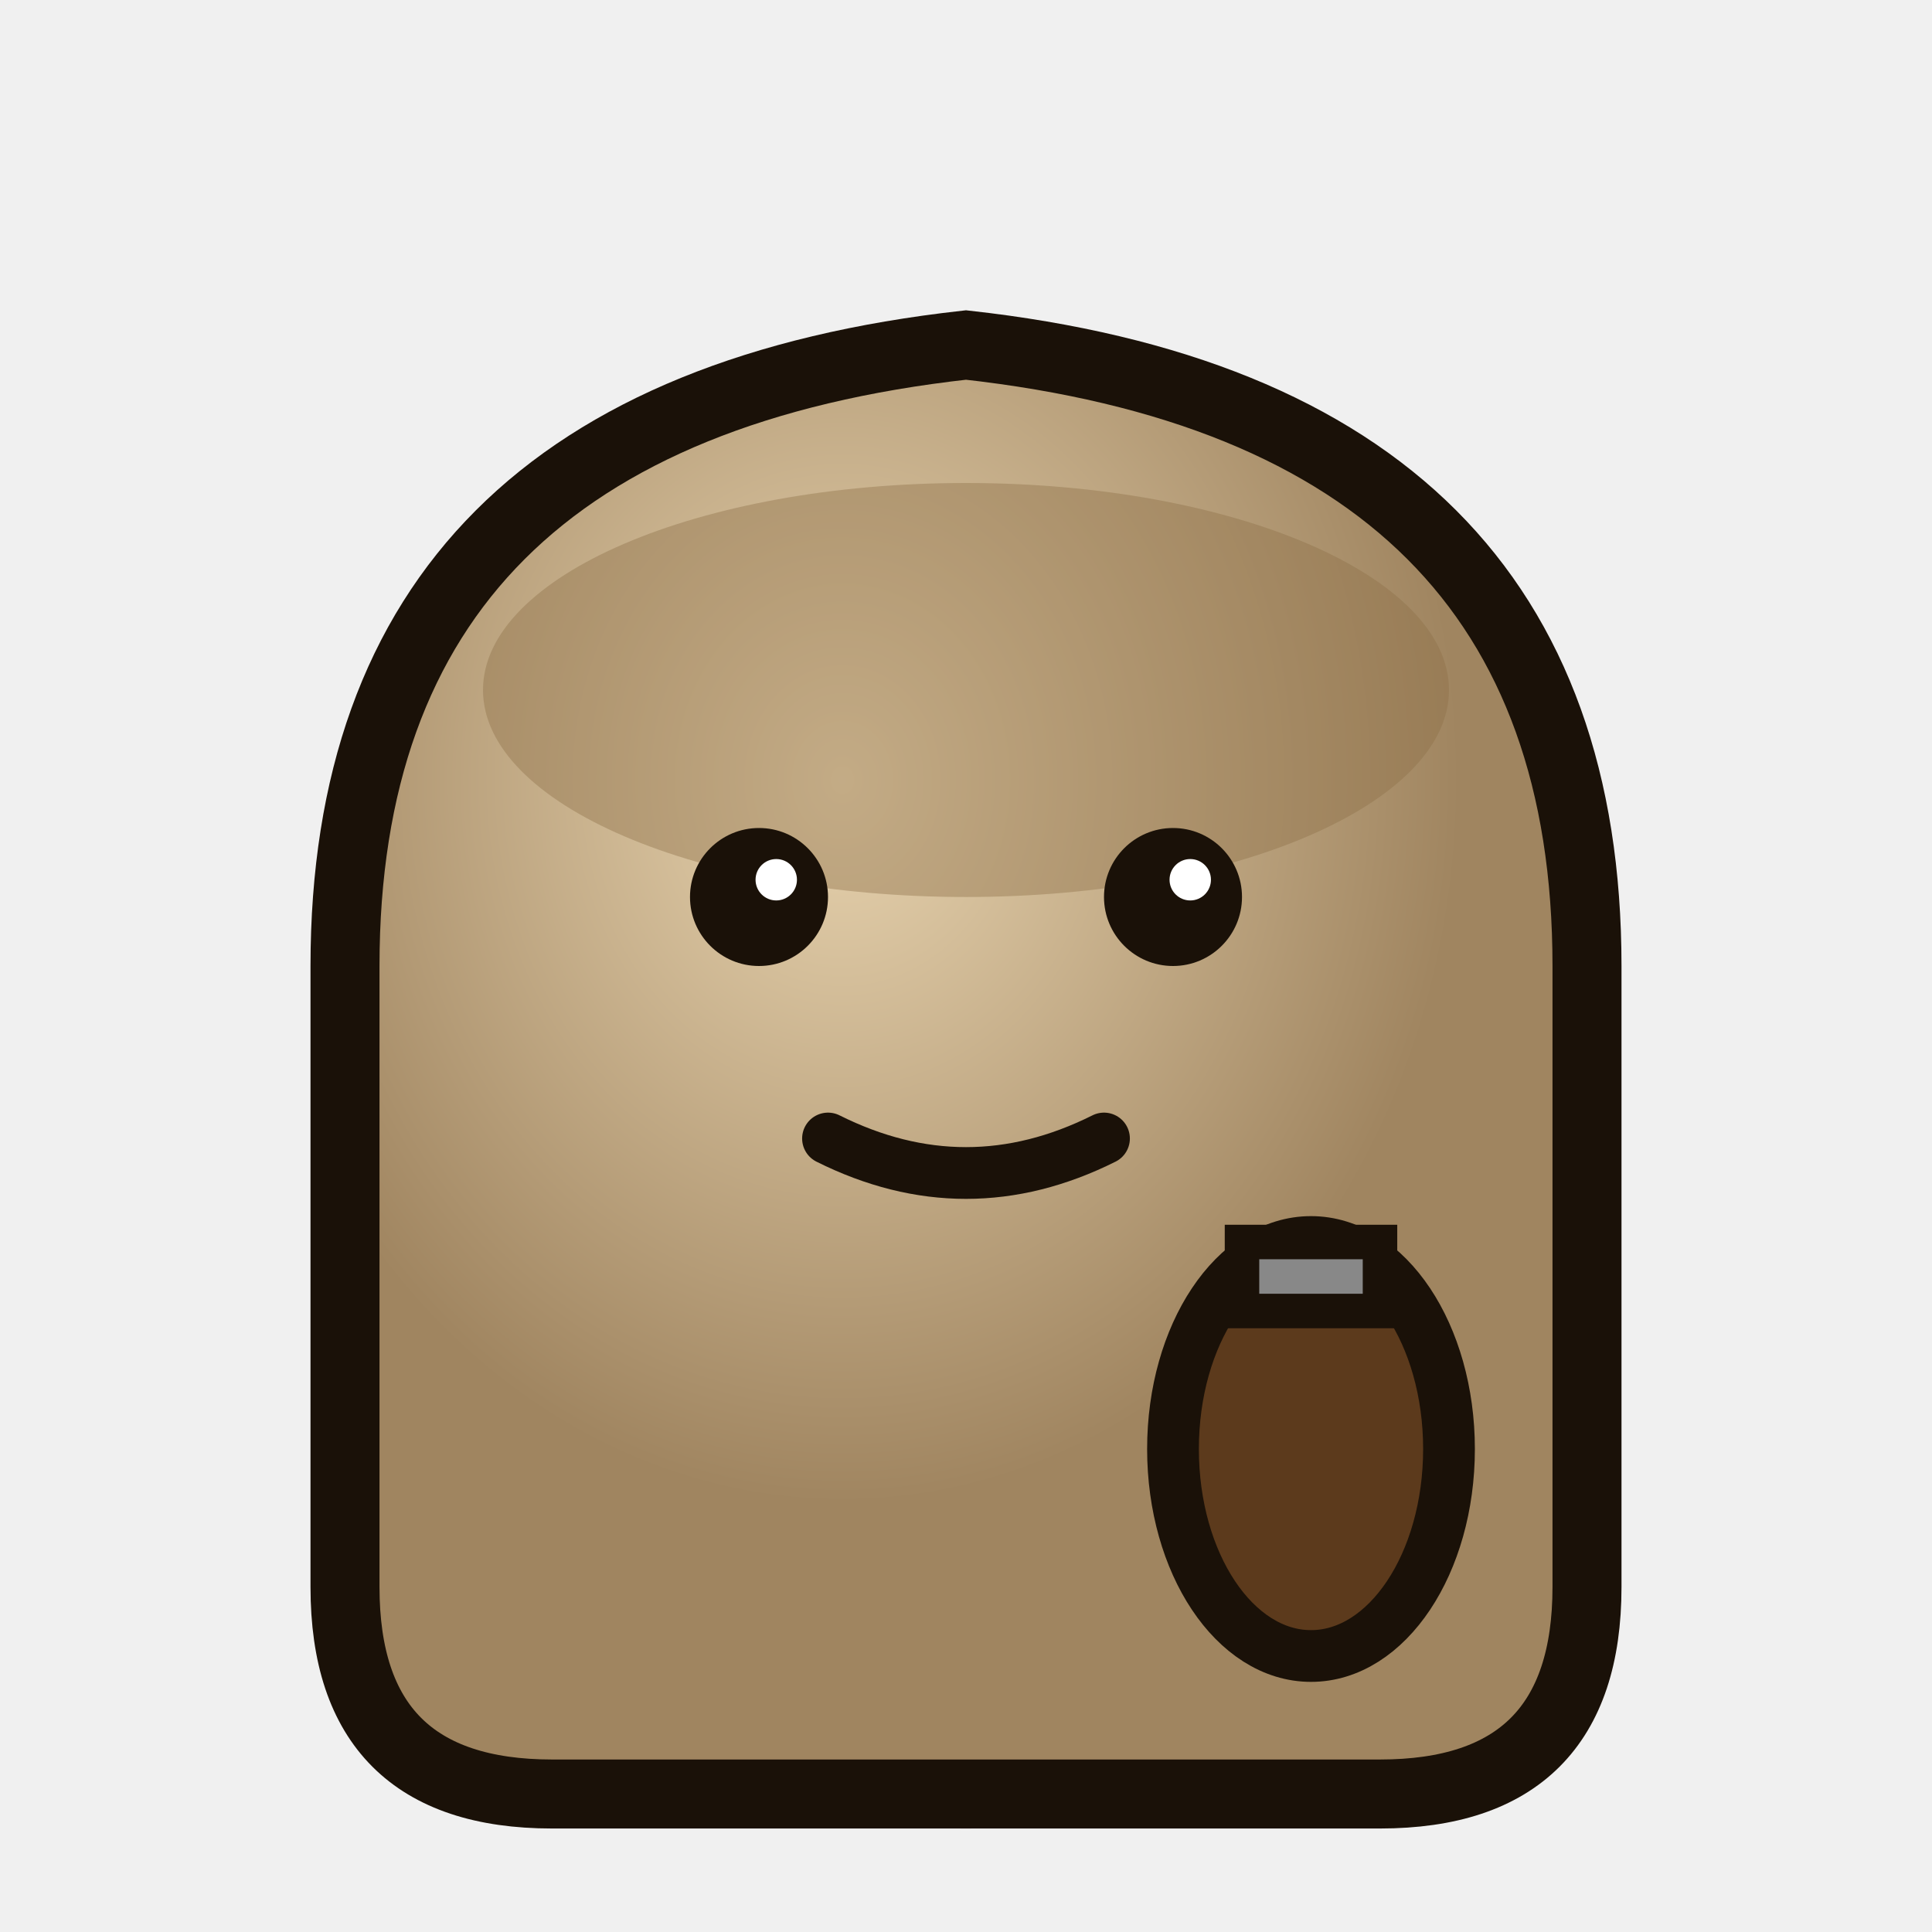
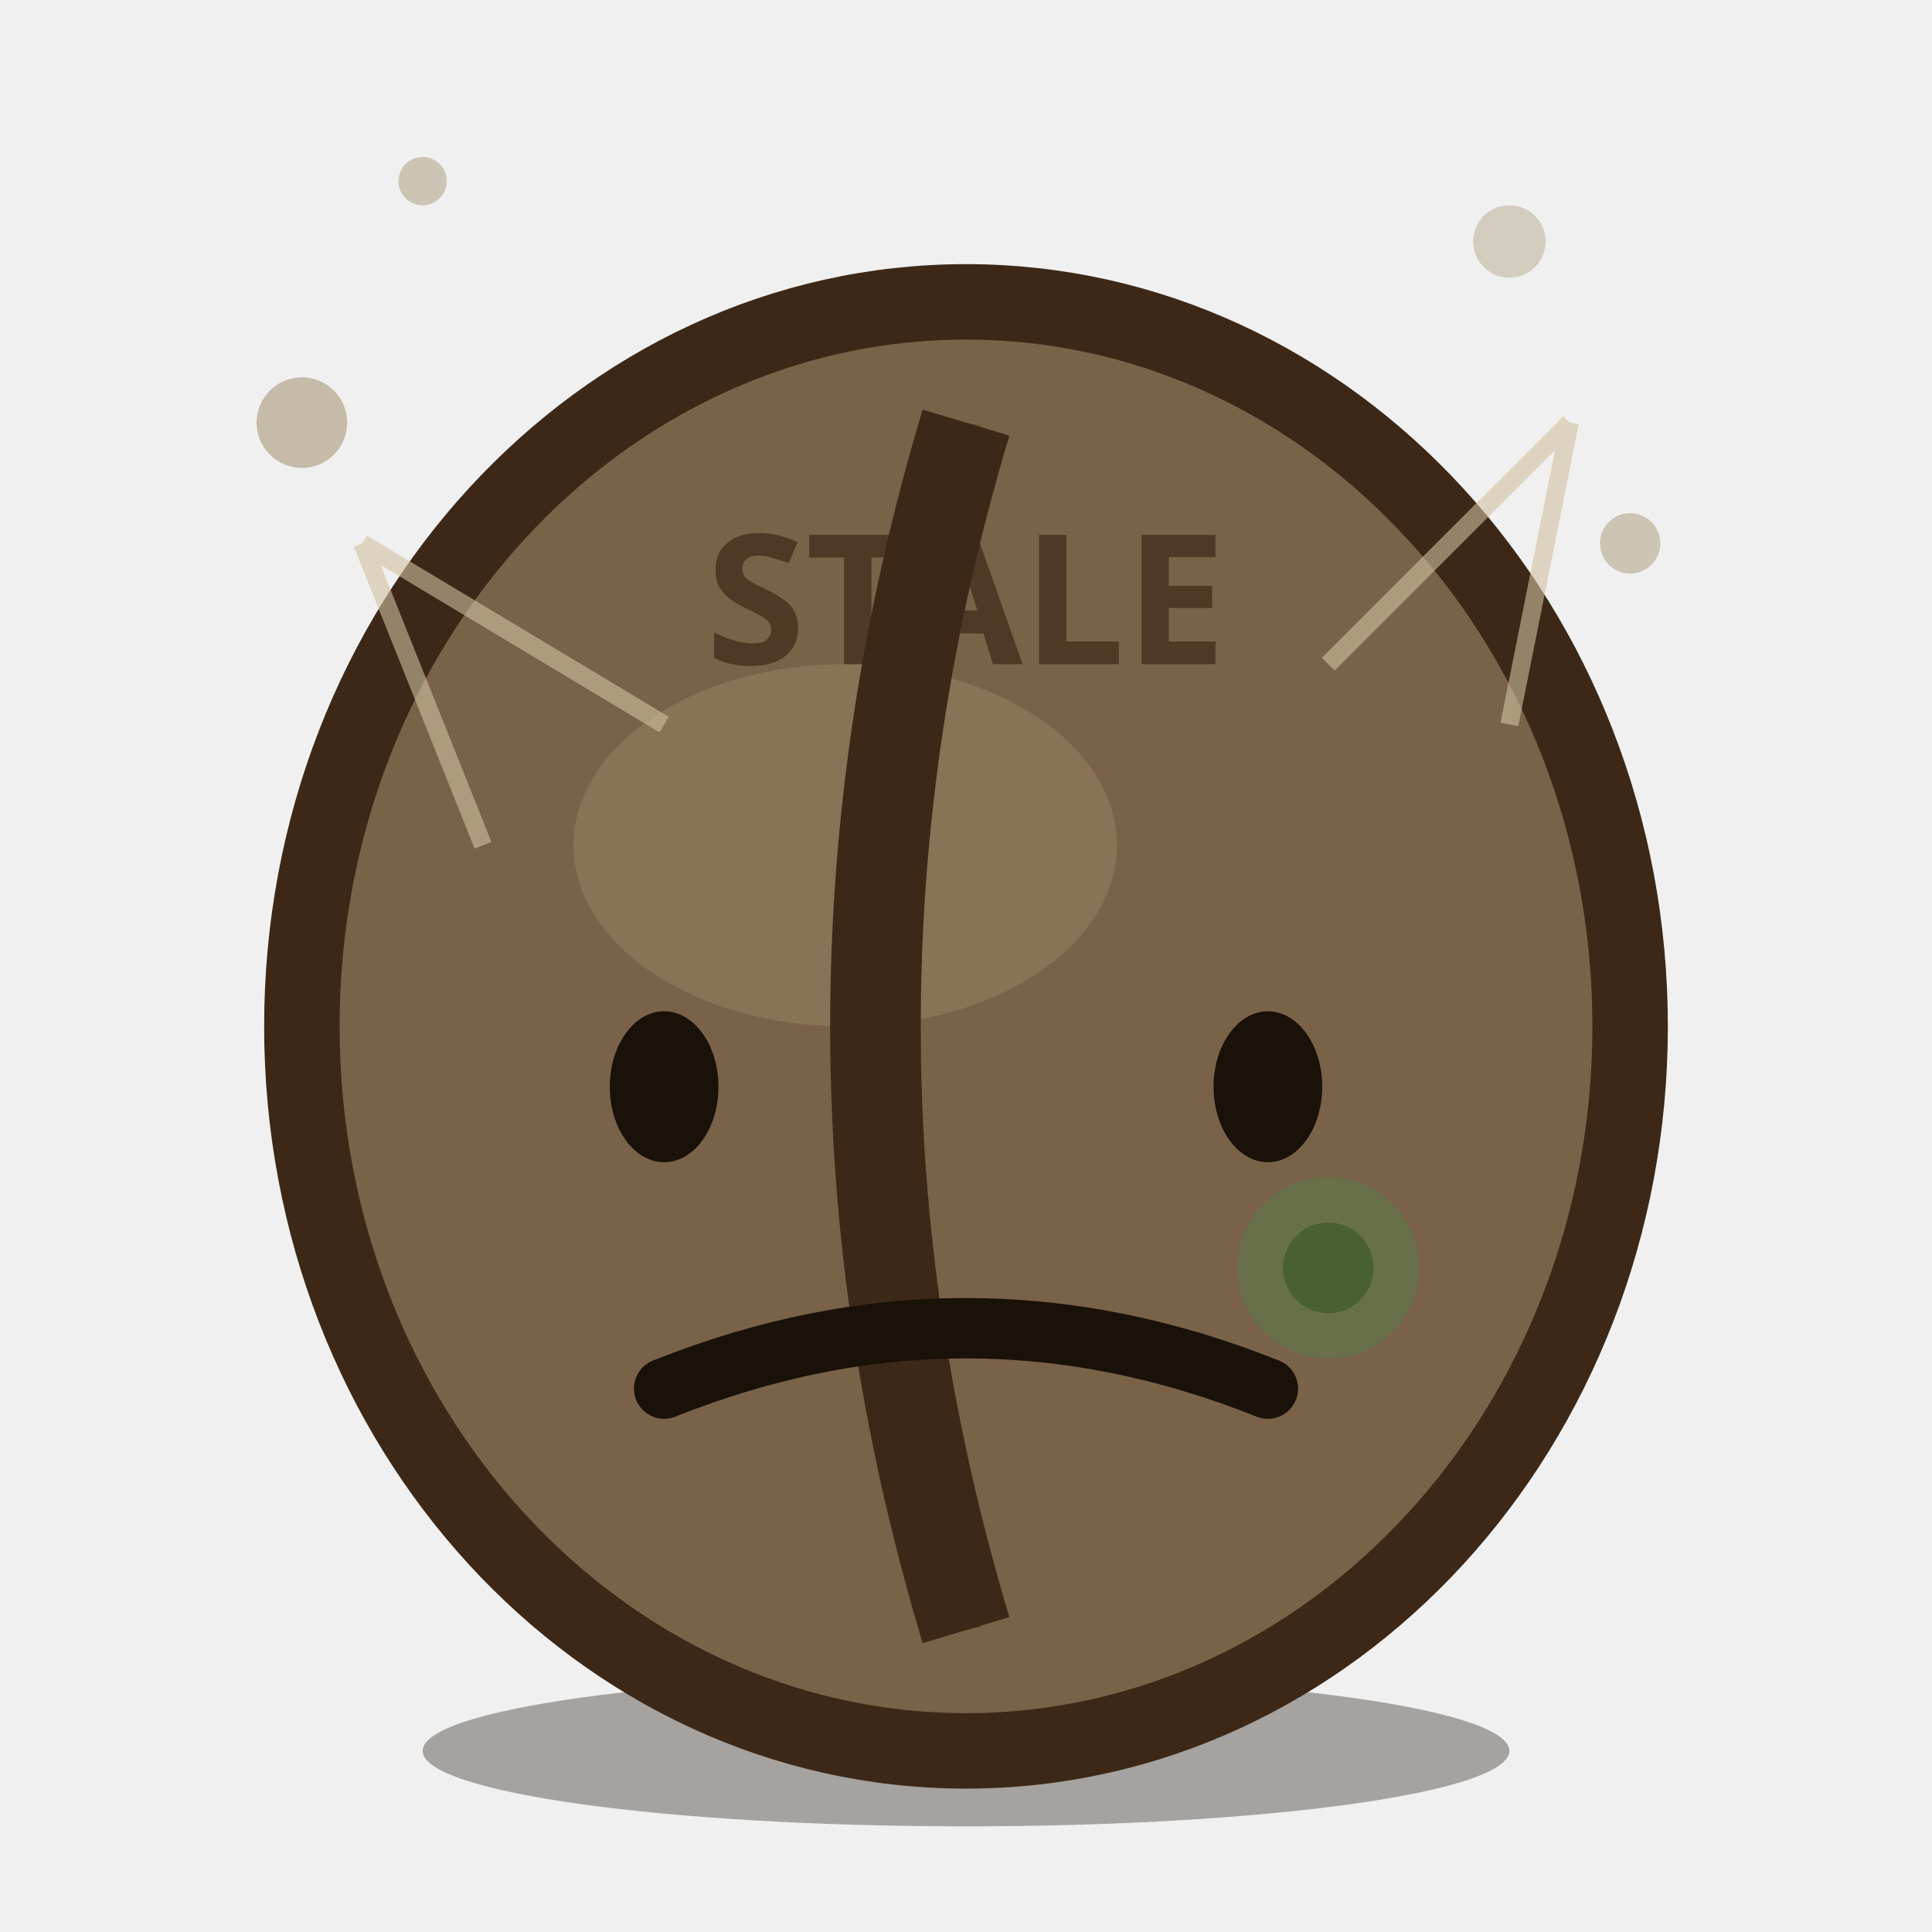
- <svg xmlns="http://www.w3.org/2000/svg" viewBox="0 0 56 56">
-   <defs>
-     <radialGradient id="db" cx="0.4" cy="0.3">
-       <stop offset="0" stop-color="#e8d4b0" />
-       <stop offset="1" stop-color="#a08560" />
-     </radialGradient>
-   </defs>
-   <ellipse cx="28" cy="50" rx="14" ry="3" fill="#1a1108" opacity="0.3" />
-   <path d="M 10 28 Q 10 12 28 10 Q 46 12 46 28 L 46 46 Q 46 52 40 52 L 16 52 Q 10 52 10 46 Z" fill="url(#db)" stroke="#1a1108" stroke-width="2" />
-   <ellipse cx="28" cy="20" rx="14" ry="6" fill="#8b6f47" opacity="0.4" />
-   <circle cx="22" cy="26" r="2" fill="#1a1108" />
-   <circle cx="34" cy="26" r="2" fill="#1a1108" />
-   <circle cx="22.5" cy="25.5" r="0.6" fill="#fff" />
-   <circle cx="34.5" cy="25.5" r="0.6" fill="#fff" />
-   <path d="M 24 33 Q 28 35 32 33" fill="none" stroke="#1a1108" stroke-width="1.5" stroke-linecap="round" />
-   <ellipse cx="38" cy="42" rx="4" ry="6" fill="#5c3a1c" stroke="#1a1108" stroke-width="1.5" />
-   <rect x="36" y="36" width="4" height="2" fill="#888" stroke="#1a1108" stroke-width="1" />
+ <svg xmlns="http://www.w3.org/2000/svg" viewBox="0 0 64 64">
+   <ellipse cx="32" cy="58" rx="18" ry="2.5" fill="#1a1108" opacity="0.35" />
+   <circle cx="10" cy="14" r="1.5" fill="#a89878" opacity="0.6" />
+   <circle cx="54" cy="18" r="1" fill="#a89878" opacity="0.5" />
+   <circle cx="50" cy="8" r="1.2" fill="#a89878" opacity="0.4" />
+   <circle cx="14" cy="6" r="0.8" fill="#a89878" opacity="0.5" />
+   <ellipse cx="32" cy="34" rx="22" ry="24" fill="#7a6248" stroke="#3d2817" stroke-width="2.5" />
+   <ellipse cx="28" cy="28" rx="9" ry="6" fill="#9a8265" opacity="0.5" />
+   <path d="M 32 14 Q 26 34 32 54" fill="none" stroke="#3d2817" stroke-width="3" />
+   <path d="M 32 14 Q 28 34 32 54" fill="none" stroke="#3d2817" stroke-width="1" opacity="0.4" />
+   <path d="M 12 18 L 22 24 M 12 18 L 16 28" stroke="#d0c0a0" stroke-width="0.6" opacity="0.6" />
+   <path d="M 52 14 L 44 22 M 52 14 L 50 24" stroke="#d0c0a0" stroke-width="0.6" opacity="0.6" />
+   <circle cx="44" cy="42" r="3" fill="#5a7a4a" opacity="0.6" />
+   <circle cx="44" cy="42" r="1.5" fill="#3a5a2a" opacity="0.7" />
+   <ellipse cx="22" cy="36" rx="1.8" ry="2.5" fill="#1a1108" />
+   <ellipse cx="42" cy="36" rx="1.8" ry="2.5" fill="#1a1108" />
+   <path d="M 22 46 Q 32 42 42 46" fill="none" stroke="#1a1108" stroke-width="2" stroke-linecap="round" />
+   <text x="32" y="22" text-anchor="middle" font-family="sans-serif" font-size="6" font-weight="bold" fill="#3d2817" opacity="0.7">STALE</text>
</svg>
